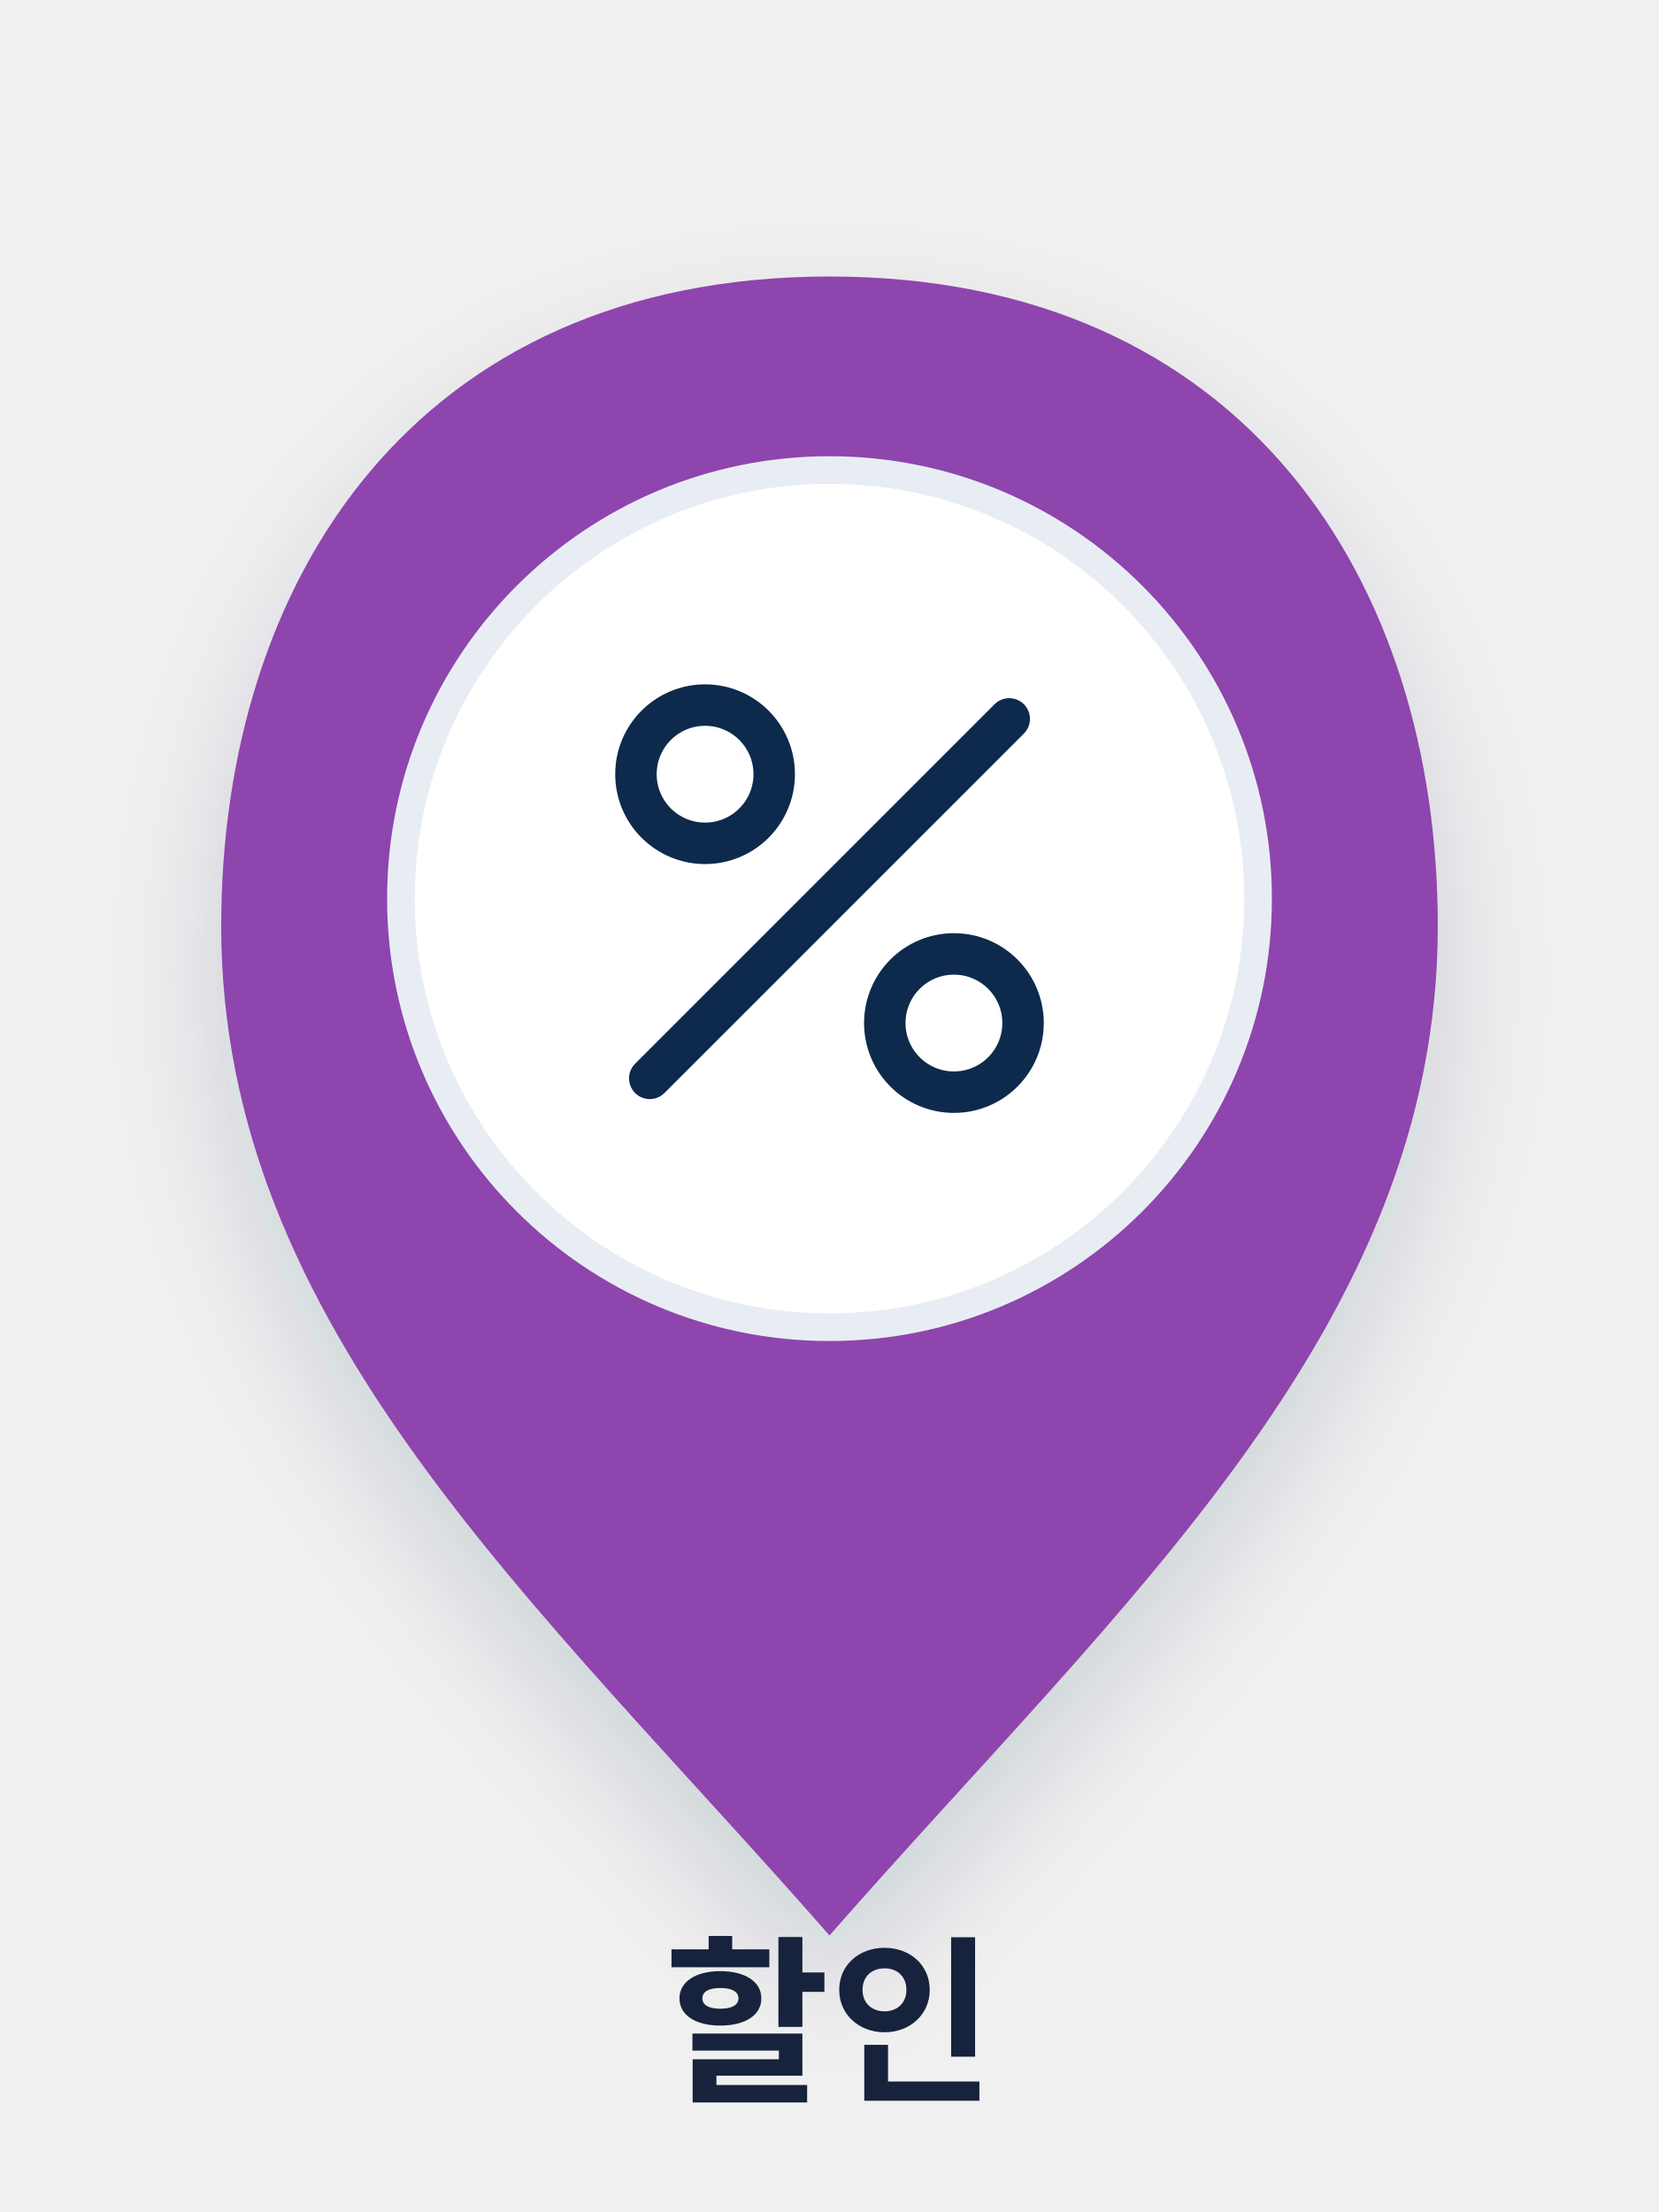
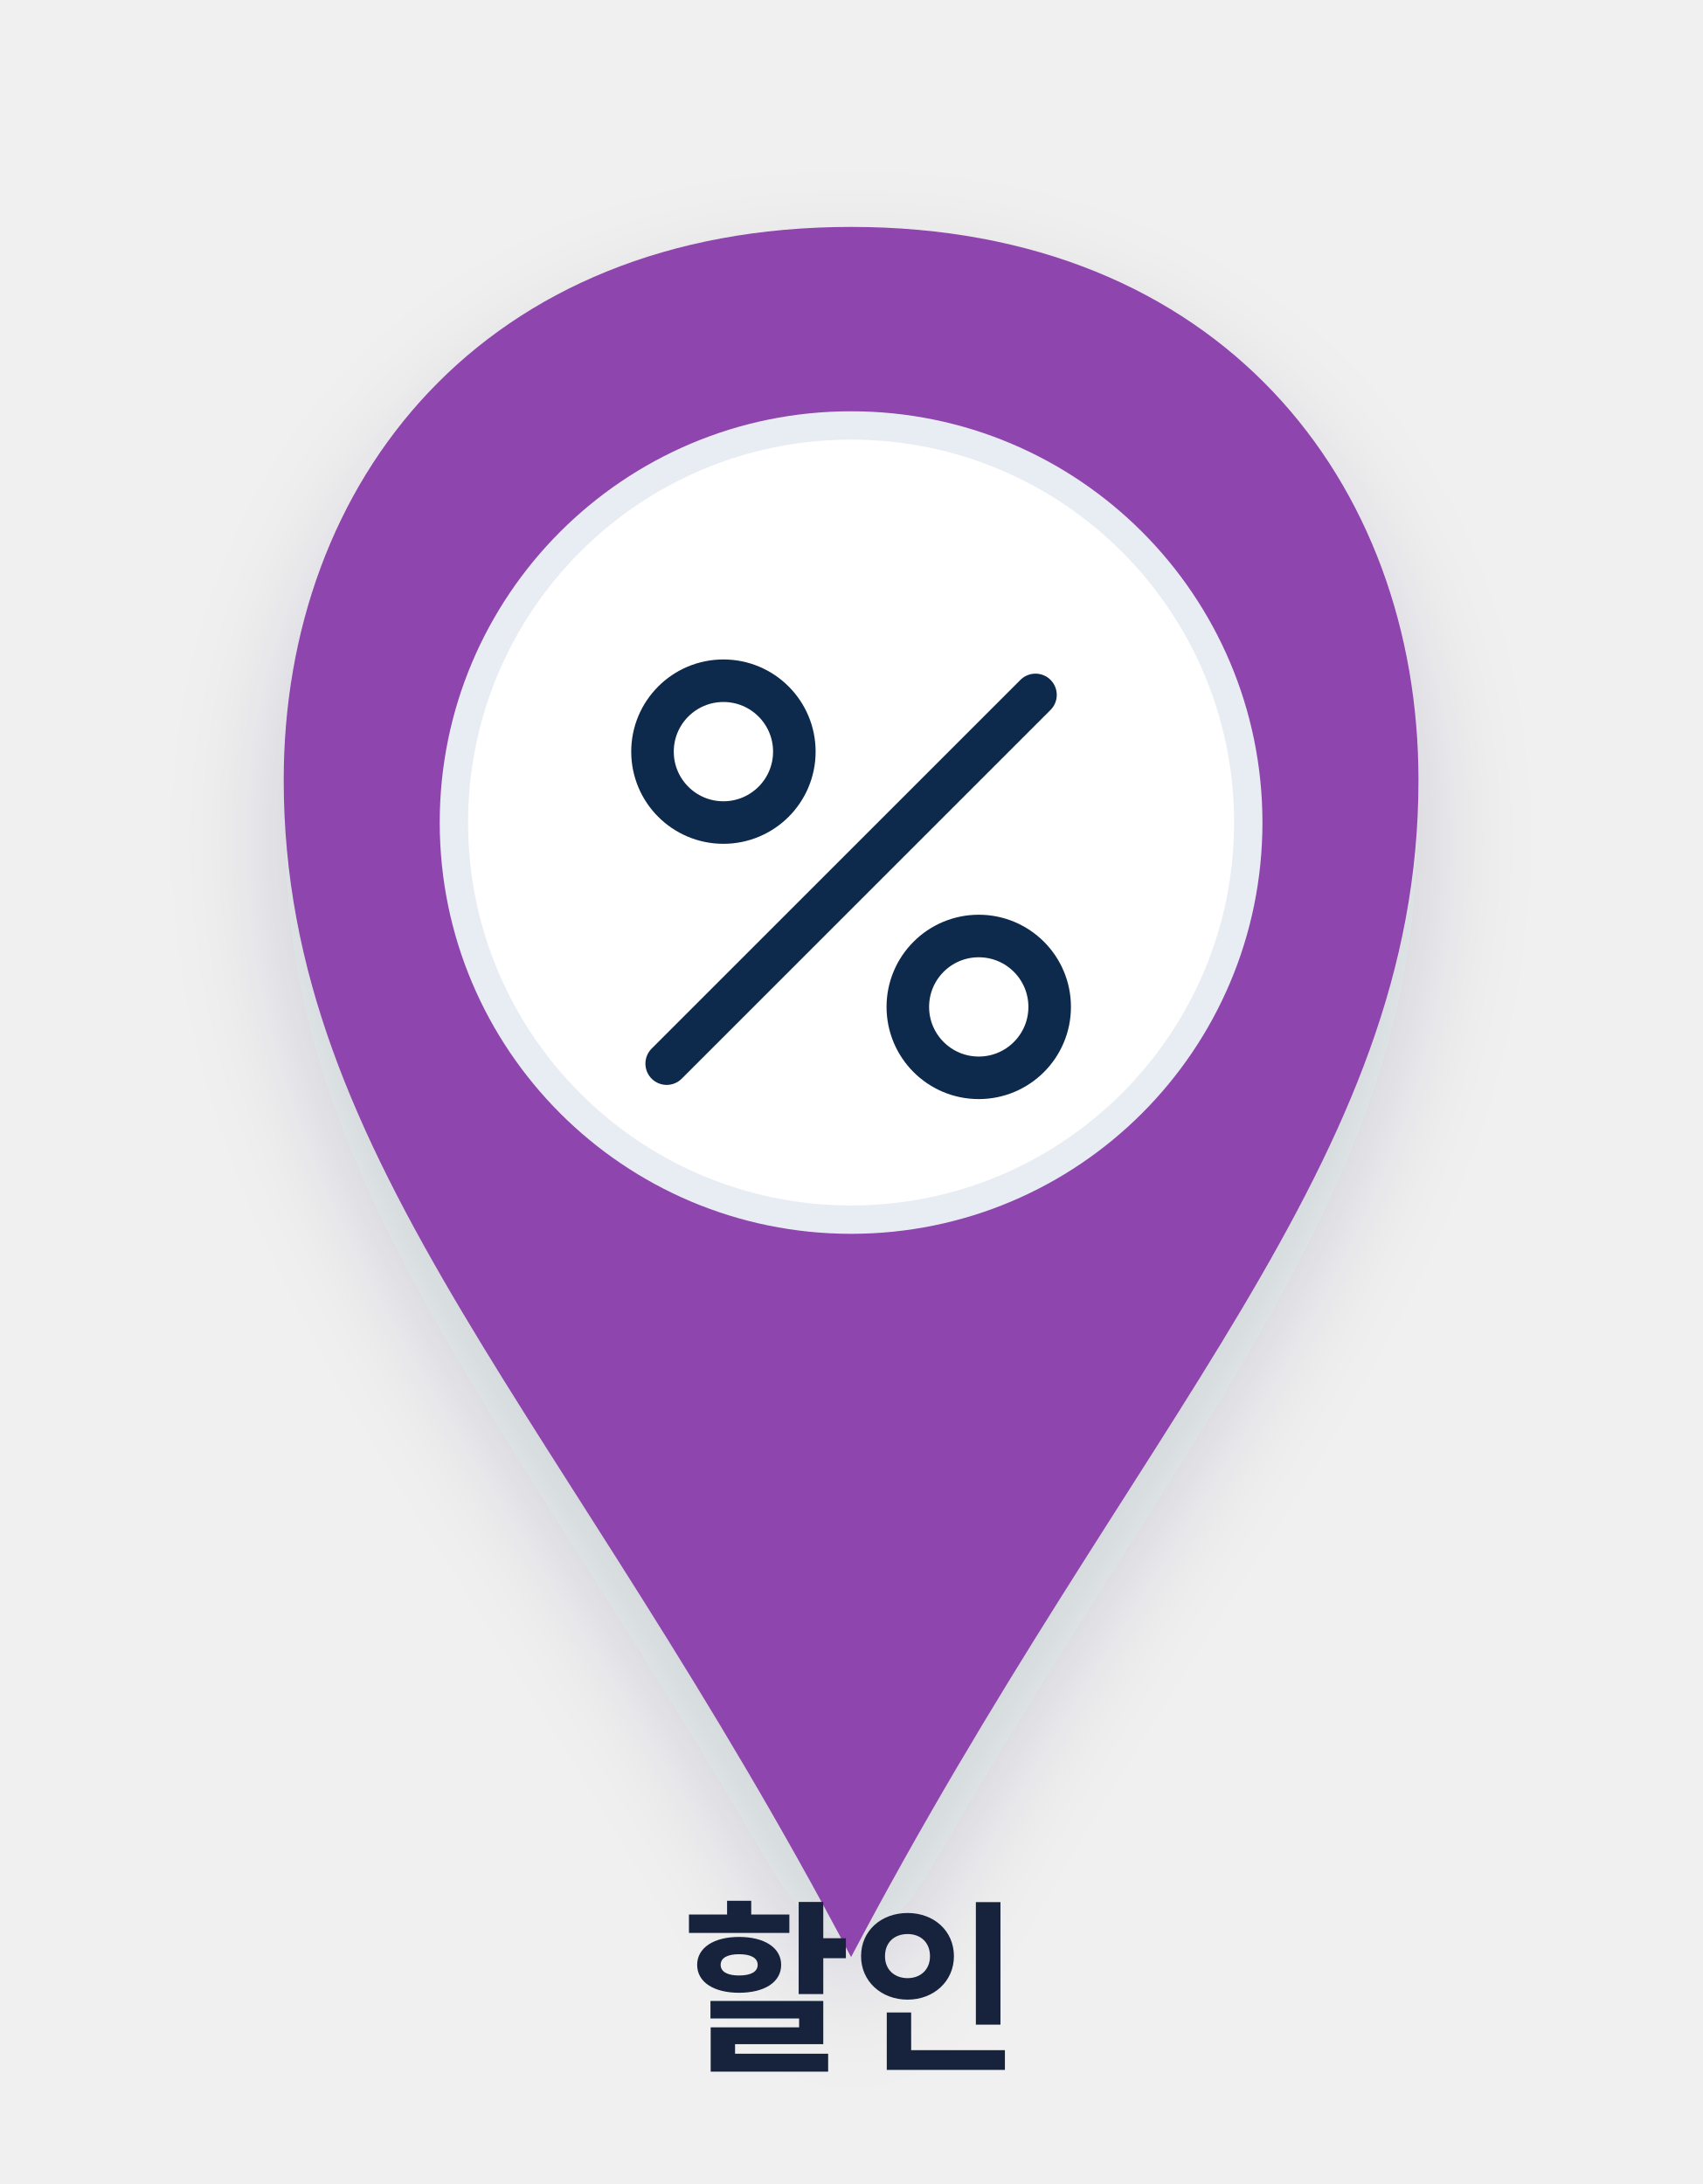
- <svg xmlns="http://www.w3.org/2000/svg" width="120" height="160" viewBox="0 0 120 160">
+ <svg xmlns="http://www.w3.org/2000/svg" width="120" height="154" viewBox="0 0 120 154">
  <defs>
    <filter id="shadow" x="-30%" y="-30%" width="160%" height="180%">
      <feDropShadow dx="0" dy="4" stdDeviation="4" flood-color="#0F2B4D" flood-opacity="0.16" />
    </filter>
  </defs>
  <g opacity="1" filter="url(#shadow)">
-     <path d="M60 20 C30 20 16 42 16 67 C16 96 39 116 60 140 C81 116 104 96 104 67 C104 42 90 20 60 20 Z" fill="#8E44AD" />
-     <circle cx="60" cy="65" r="31" fill="#FFFFFF" stroke="#E8EDF4" stroke-width="2" />
-     <g transform="translate(38,43)" stroke="#0F2B4D" fill="none" stroke-width="3" stroke-linecap="round" stroke-linejoin="round">
+     <path d="M60 16 C34 16 20 34 20 55 C20 82 40 100 60 138 C80 100 100 82 100 55 C100 34 86 16 60 16 Z" fill="#8E44AD" />
+     <circle cx="60" cy="58" r="28" fill="#FFFFFF" stroke="#E8EDF4" stroke-width="2" />
+     <g transform="translate(38,40)" stroke="#0F2B4D" fill="none" stroke-width="3" stroke-linecap="round" stroke-linejoin="round">
      <circle cx="13" cy="13" r="5" />
      <circle cx="31" cy="31" r="5" />
      <path d="M9 35L35 9" />
    </g>
  </g>
-   <text x="60" y="151" font-family="Arial, sans-serif" font-size="13" font-weight="700" text-anchor="middle" fill="#17233C">할인</text>
+   <text x="60" y="145" font-family="Arial, sans-serif" font-size="13" font-weight="700" text-anchor="middle" fill="#17233C">할인</text>
</svg>
